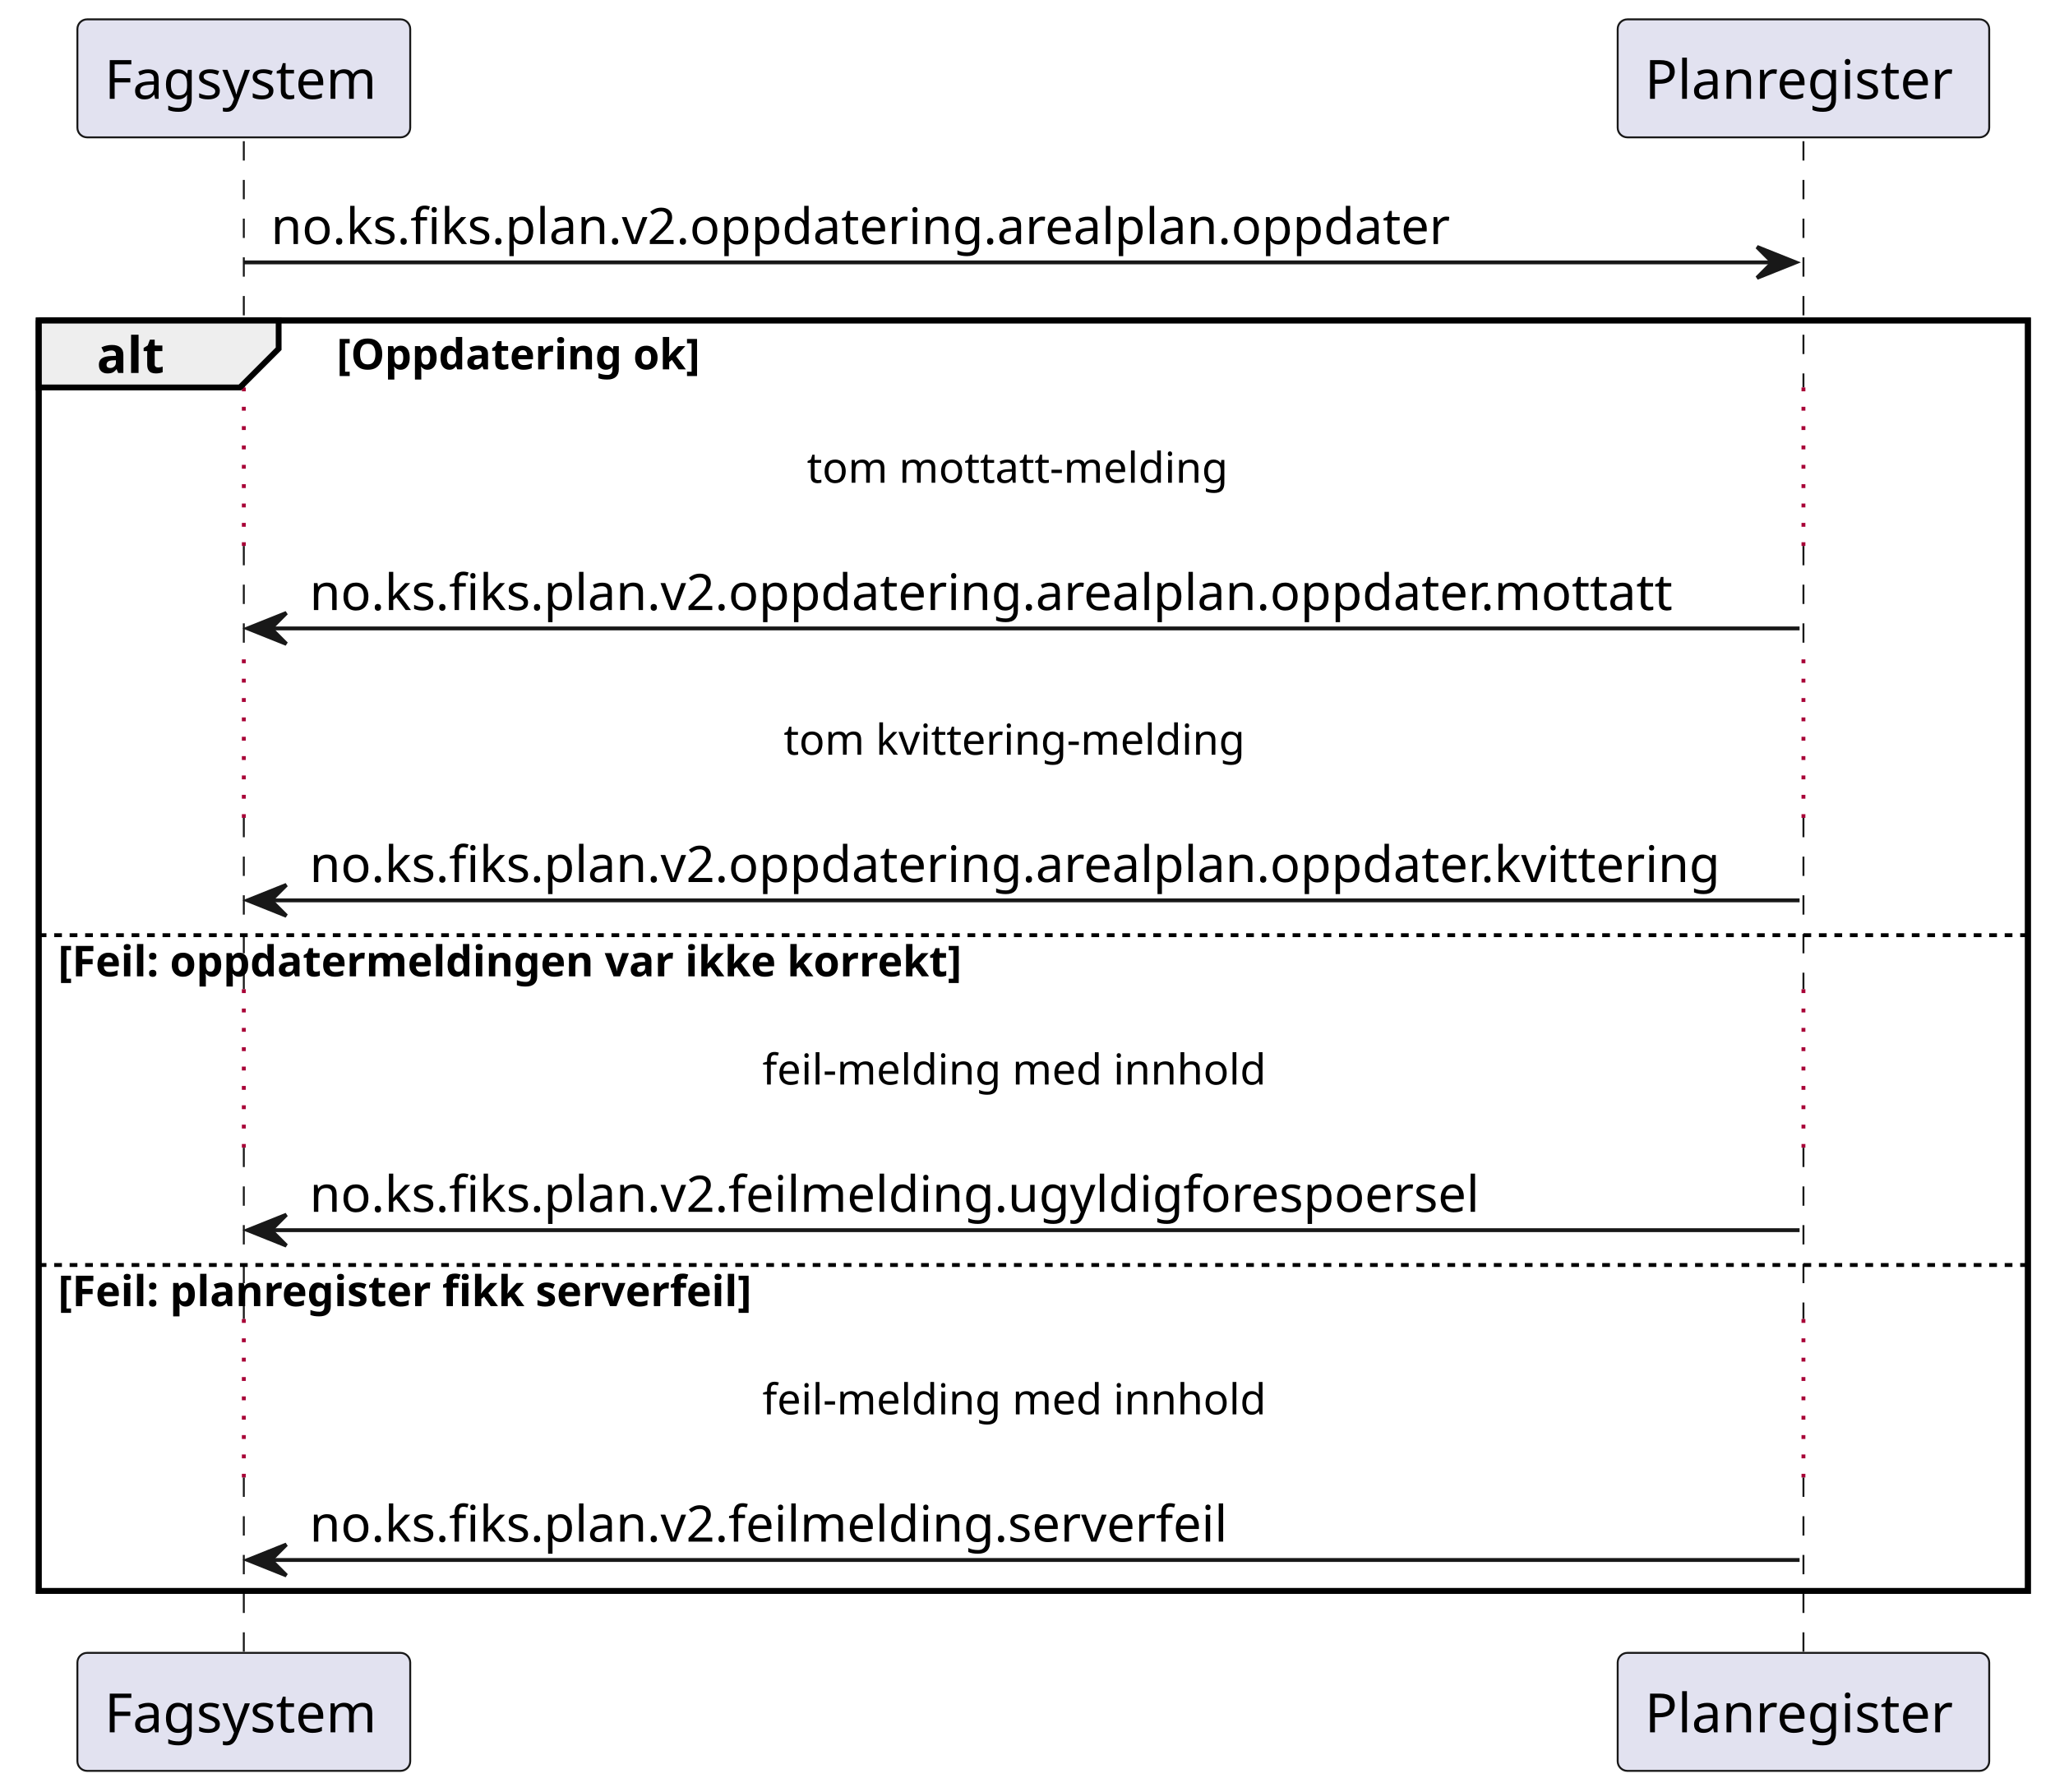
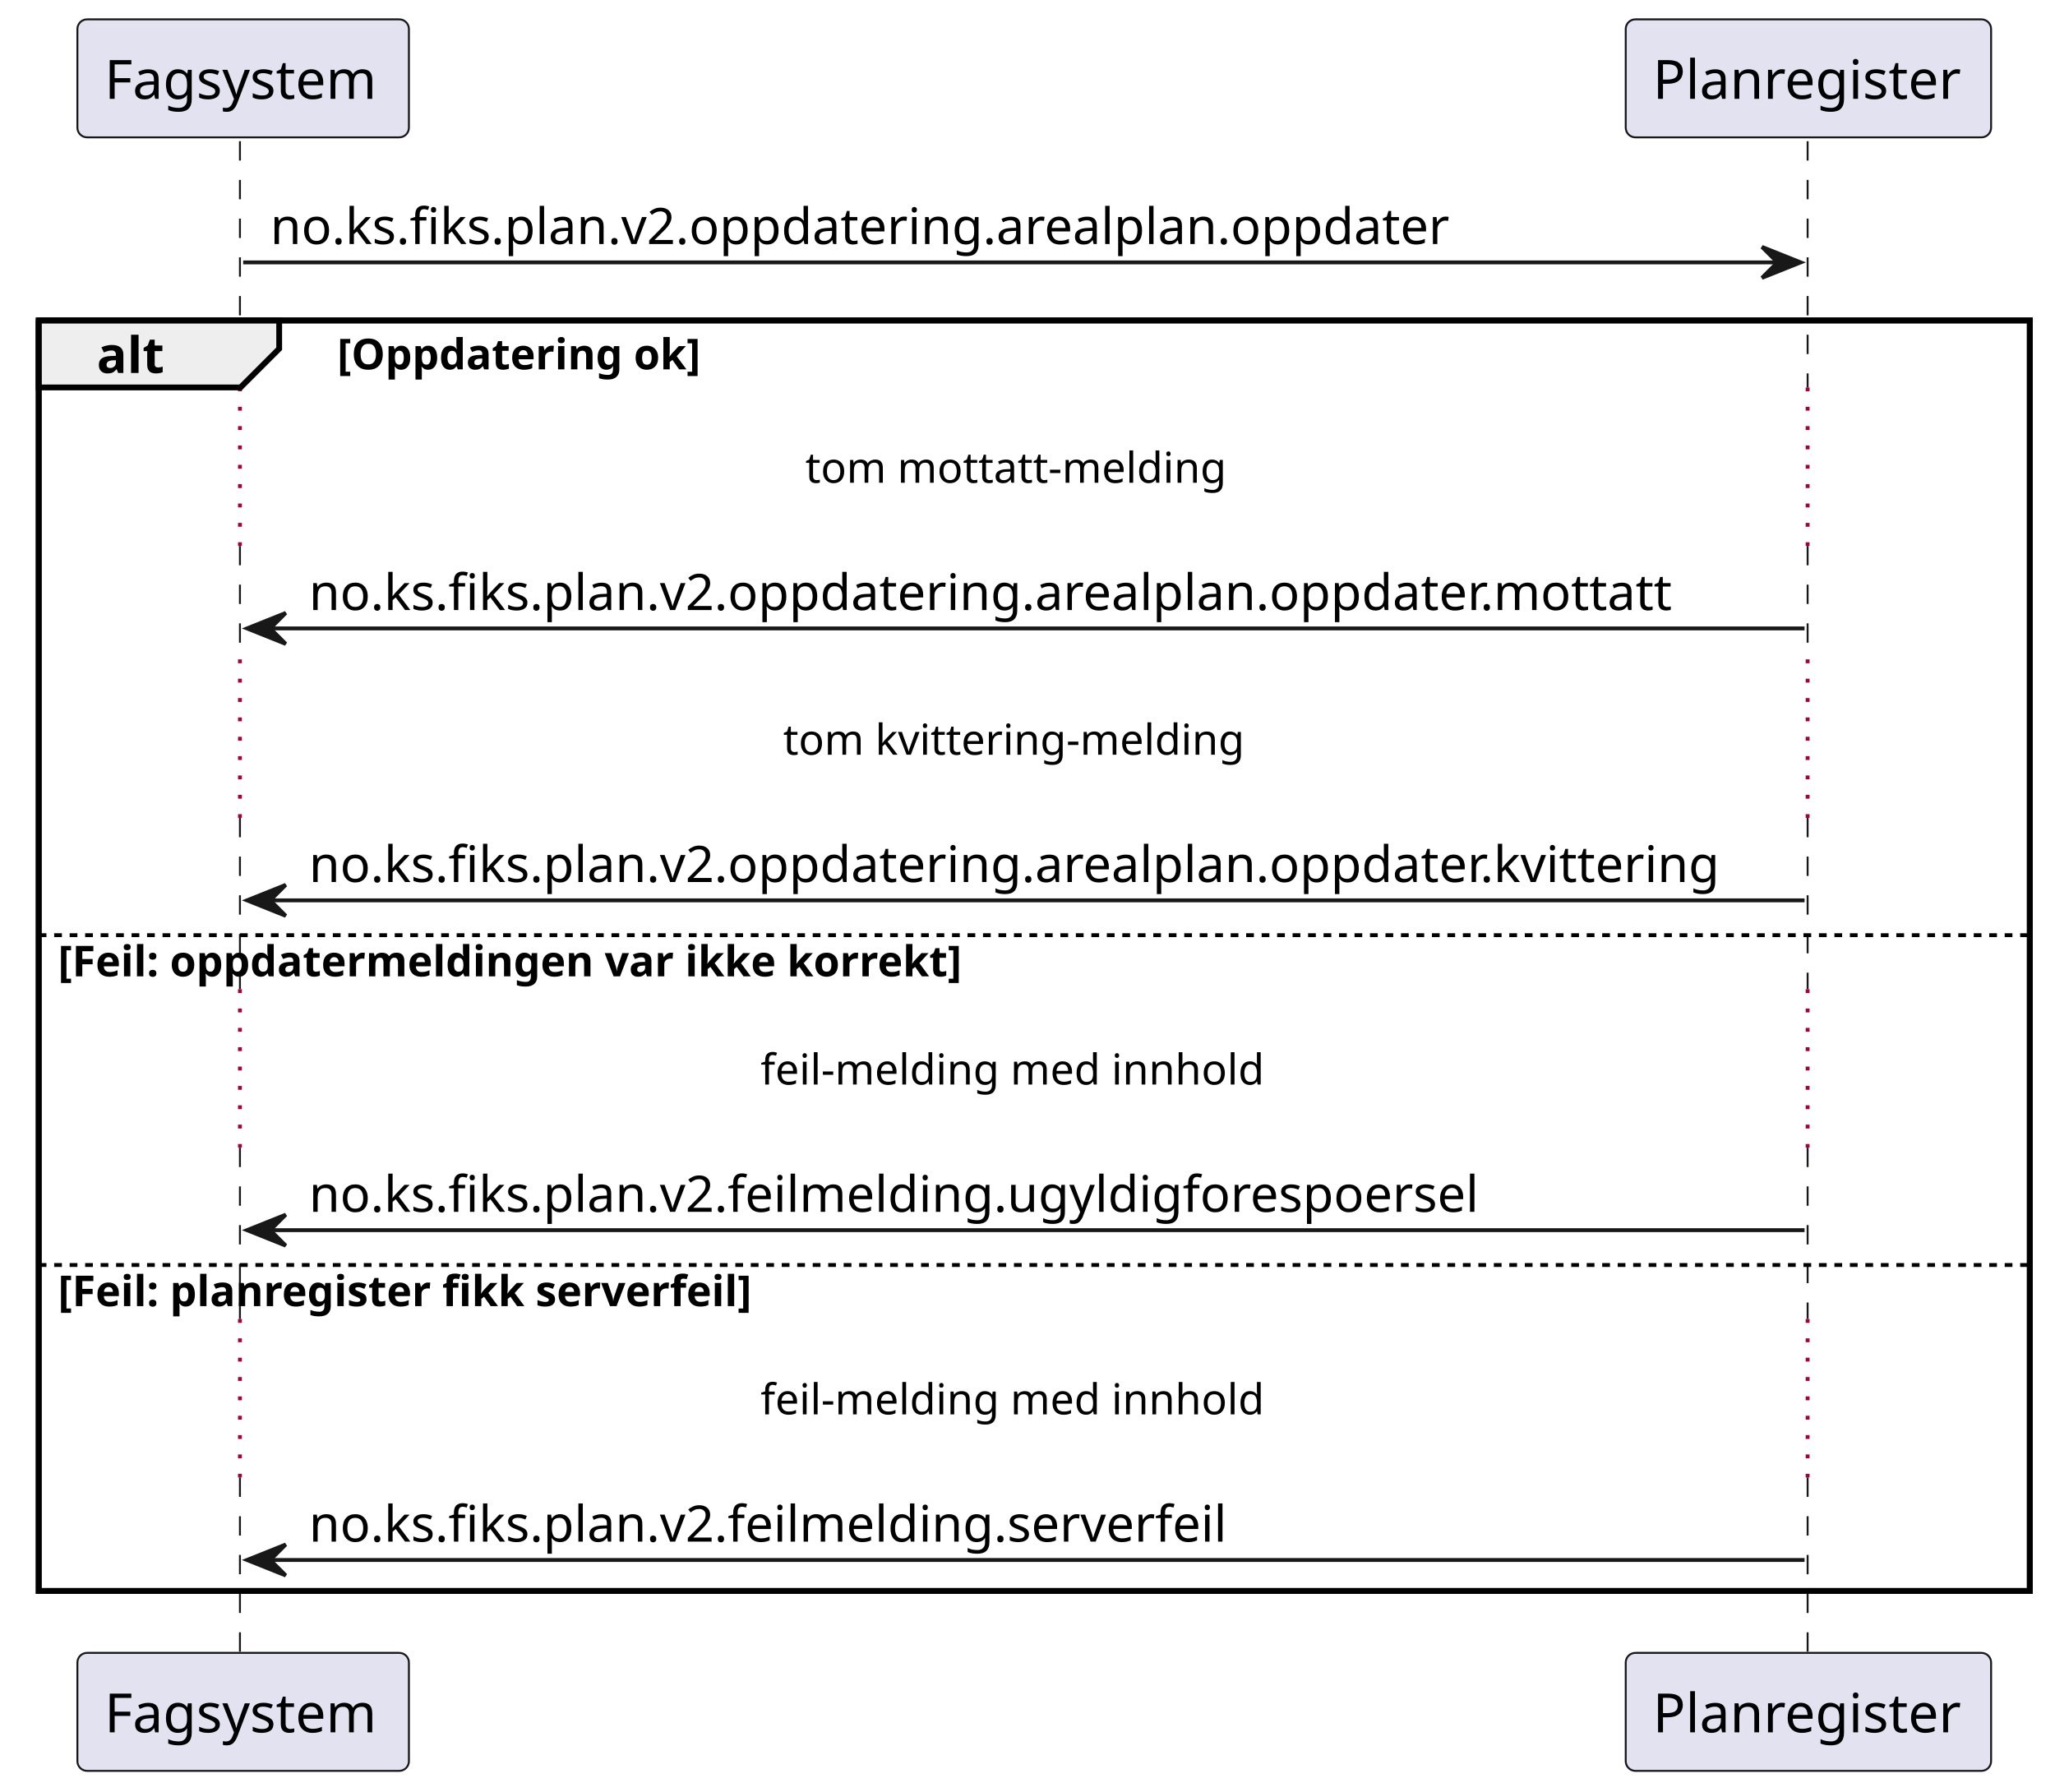
- <svg xmlns="http://www.w3.org/2000/svg" contentStyleType="text/css" height="463px" preserveAspectRatio="none" style="width:531px;height:463px;background:#FFFFFF;" version="1.1" viewBox="0 0 531 463" width="531px" zoomAndPan="magnify">
+ <svg xmlns="http://www.w3.org/2000/svg" contentStyleType="text/css" data-diagram-type="SEQUENCE" height="463px" preserveAspectRatio="none" style="width:531px;height:463px;background:#FFFFFF;" version="1.1" viewBox="0 0 531 463" width="531px" zoomAndPan="magnify">
  <defs />
  <g>
-     <rect fill="none" height="328.283" style="stroke:#000000;stroke-width:1.5;" width="514" x="10" y="82.799" />
-     <line style="stroke:#181818;stroke-width:0.5;stroke-dasharray:5.0,5.0;" x1="63" x2="63" y1="36.488" y2="100.109" />
-     <line style="stroke:#A80036;stroke-width:1.0;stroke-dasharray:1.0,4.0;" x1="63" x2="63" y1="100.109" y2="141.065" />
-     <line style="stroke:#181818;stroke-width:0.5;stroke-dasharray:5.0,5.0;" x1="63" x2="63" y1="141.065" y2="170.375" />
-     <line style="stroke:#A80036;stroke-width:1.0;stroke-dasharray:1.0,4.0;" x1="63" x2="63" y1="170.375" y2="211.33" />
-     <line style="stroke:#181818;stroke-width:0.5;stroke-dasharray:5.0,5.0;" x1="63" x2="63" y1="211.33" y2="255.596" />
-     <line style="stroke:#A80036;stroke-width:1.0;stroke-dasharray:1.0,4.0;" x1="63" x2="63" y1="255.596" y2="296.551" />
-     <line style="stroke:#181818;stroke-width:0.5;stroke-dasharray:5.0,5.0;" x1="63" x2="63" y1="296.551" y2="340.816" />
-     <line style="stroke:#A80036;stroke-width:1.0;stroke-dasharray:1.0,4.0;" x1="63" x2="63" y1="340.816" y2="381.772" />
-     <line style="stroke:#181818;stroke-width:0.5;stroke-dasharray:5.0,5.0;" x1="63" x2="63" y1="381.772" y2="428.082" />
-     <line style="stroke:#181818;stroke-width:0.5;stroke-dasharray:5.0,5.0;" x1="466" x2="466" y1="36.488" y2="100.109" />
-     <line style="stroke:#A80036;stroke-width:1.0;stroke-dasharray:1.0,4.0;" x1="466" x2="466" y1="100.109" y2="141.065" />
-     <line style="stroke:#181818;stroke-width:0.5;stroke-dasharray:5.0,5.0;" x1="466" x2="466" y1="141.065" y2="170.375" />
-     <line style="stroke:#A80036;stroke-width:1.0;stroke-dasharray:1.0,4.0;" x1="466" x2="466" y1="170.375" y2="211.33" />
-     <line style="stroke:#181818;stroke-width:0.5;stroke-dasharray:5.0,5.0;" x1="466" x2="466" y1="211.33" y2="255.596" />
-     <line style="stroke:#A80036;stroke-width:1.0;stroke-dasharray:1.0,4.0;" x1="466" x2="466" y1="255.596" y2="296.551" />
-     <line style="stroke:#181818;stroke-width:0.5;stroke-dasharray:5.0,5.0;" x1="466" x2="466" y1="296.551" y2="340.816" />
-     <line style="stroke:#A80036;stroke-width:1.0;stroke-dasharray:1.0,4.0;" x1="466" x2="466" y1="340.816" y2="381.772" />
-     <line style="stroke:#181818;stroke-width:0.5;stroke-dasharray:5.0,5.0;" x1="466" x2="466" y1="381.772" y2="428.082" />
-     <rect fill="#E2E2F0" height="30.488" rx="2.5" ry="2.5" style="stroke:#181818;stroke-width:0.5;" width="86" x="20" y="5" />
-     <text fill="#000000" font-family="sans-serif" font-size="14" lengthAdjust="spacing" textLength="72" x="27" y="25.535">Fagsystem</text>
-     <rect fill="#E2E2F0" height="30.488" rx="2.5" ry="2.5" style="stroke:#181818;stroke-width:0.5;" width="86" x="20" y="427.082" />
-     <text fill="#000000" font-family="sans-serif" font-size="14" lengthAdjust="spacing" textLength="72" x="27" y="447.617">Fagsystem</text>
-     <rect fill="#E2E2F0" height="30.488" rx="2.5" ry="2.5" style="stroke:#181818;stroke-width:0.5;" width="96" x="418" y="5" />
-     <text fill="#000000" font-family="sans-serif" font-size="14" lengthAdjust="spacing" textLength="82" x="425" y="25.535">Planregister</text>
-     <rect fill="#E2E2F0" height="30.488" rx="2.5" ry="2.5" style="stroke:#181818;stroke-width:0.5;" width="96" x="418" y="427.082" />
-     <text fill="#000000" font-family="sans-serif" font-size="14" lengthAdjust="spacing" textLength="82" x="425" y="447.617">Planregister</text>
-     <polygon fill="#181818" points="454,63.799,464,67.799,454,71.799,458,67.799" style="stroke:#181818;stroke-width:1.0;" />
-     <line style="stroke:#181818;stroke-width:1.0;" x1="63" x2="460" y1="67.799" y2="67.799" />
-     <text fill="#000000" font-family="sans-serif" font-size="13" lengthAdjust="spacing" textLength="314" x="70" y="63.057">no.ks.fiks.plan.v2.oppdatering.arealplan.oppdater</text>
-     <path d="M10,82.799 L72,82.799 L72,90.109 L62,100.109 L10,100.109 L10,82.799 " fill="#EEEEEE" style="stroke:#000000;stroke-width:1.5;" />
-     <rect fill="none" height="328.283" style="stroke:#000000;stroke-width:1.5;" width="514" x="10" y="82.799" />
-     <text fill="#000000" font-family="sans-serif" font-size="13" font-weight="bold" lengthAdjust="spacing" textLength="17" x="25" y="96.367">alt</text>
-     <text fill="#000000" font-family="sans-serif" font-size="11" font-weight="bold" lengthAdjust="spacing" textLength="95" x="87" y="95.434">[Oppdatering ok]</text>
-     <text fill="#000000" font-family="sans-serif" font-size="11" lengthAdjust="spacing" textLength="112" x="208.5" y="124.744">tom mottatt-melding</text>
-     <polygon fill="#181818" points="74,158.375,64,162.375,74,166.375,70,162.375" style="stroke:#181818;stroke-width:1.0;" />
-     <line style="stroke:#181818;stroke-width:1.0;" x1="68" x2="465" y1="162.375" y2="162.375" />
-     <text fill="#000000" font-family="sans-serif" font-size="13" lengthAdjust="spacing" textLength="365" x="80" y="157.633">no.ks.fiks.plan.v2.oppdatering.arealplan.oppdater.mottatt</text>
-     <text fill="#000000" font-family="sans-serif" font-size="11" lengthAdjust="spacing" textLength="124" x="202.5" y="195.01">tom kvittering-melding</text>
-     <polygon fill="#181818" points="74,228.641,64,232.641,74,236.641,70,232.641" style="stroke:#181818;stroke-width:1.0;" />
-     <line style="stroke:#181818;stroke-width:1.0;" x1="68" x2="465" y1="232.641" y2="232.641" />
-     <text fill="#000000" font-family="sans-serif" font-size="13" lengthAdjust="spacing" textLength="379" x="80" y="227.898">no.ks.fiks.plan.v2.oppdatering.arealplan.oppdater.kvittering</text>
-     <line style="stroke:#000000;stroke-width:1.0;stroke-dasharray:2.0,2.0;" x1="10" x2="524" y1="241.641" y2="241.641" />
-     <text fill="#000000" font-family="sans-serif" font-size="11" font-weight="bold" lengthAdjust="spacing" textLength="238" x="15" y="252.275">[Feil: oppdatermeldingen var ikke korrekt]</text>
-     <text fill="#000000" font-family="sans-serif" font-size="11" lengthAdjust="spacing" textLength="135" x="197" y="280.231">feil-melding med innhold</text>
-     <polygon fill="#181818" points="74,313.861,64,317.861,74,321.861,70,317.861" style="stroke:#181818;stroke-width:1.0;" />
-     <line style="stroke:#181818;stroke-width:1.0;" x1="68" x2="465" y1="317.861" y2="317.861" />
-     <text fill="#000000" font-family="sans-serif" font-size="13" lengthAdjust="spacing" textLength="317" x="80" y="313.119">no.ks.fiks.plan.v2.feilmelding.ugyldigforespoersel</text>
-     <line style="stroke:#000000;stroke-width:1.0;stroke-dasharray:2.0,2.0;" x1="10" x2="524" y1="326.861" y2="326.861" />
-     <text fill="#000000" font-family="sans-serif" font-size="11" font-weight="bold" lengthAdjust="spacing" textLength="187" x="15" y="337.496">[Feil: planregister fikk serverfeil]</text>
-     <text fill="#000000" font-family="sans-serif" font-size="11" lengthAdjust="spacing" textLength="135" x="197" y="365.451">feil-melding med innhold</text>
-     <polygon fill="#181818" points="74,399.082,64,403.082,74,407.082,70,403.082" style="stroke:#181818;stroke-width:1.0;" />
-     <line style="stroke:#181818;stroke-width:1.0;" x1="68" x2="465" y1="403.082" y2="403.082" />
-     <text fill="#000000" font-family="sans-serif" font-size="13" lengthAdjust="spacing" textLength="250" x="80" y="398.34">no.ks.fiks.plan.v2.feilmelding.serverfeil</text>
+     <rect fill="none" height="328.283" style="stroke:#000000;stroke-width:1.5;" width="514.489" x="10" y="82.799" />
+     <g>
+       <rect fill="#000000" fill-opacity="0" height="63.621" width="8" x="58.831" y="36.488" />
+       <line style="stroke:#181818;stroke-width:0.5;stroke-dasharray:5.0,5.0;" x1="62" x2="62" y1="36.488" y2="100.109" />
+     </g>
+     <line style="stroke:#A80036;stroke-width:1;stroke-dasharray:1.0,4.0;" x1="62" x2="62" y1="100.109" y2="141.065" />
+     <g>
+       <rect fill="#000000" fill-opacity="0" height="29.311" width="8" x="58.831" y="141.065" />
+       <line style="stroke:#181818;stroke-width:0.5;stroke-dasharray:5.0,5.0;" x1="62" x2="62" y1="141.065" y2="170.375" />
+     </g>
+     <line style="stroke:#A80036;stroke-width:1;stroke-dasharray:1.0,4.0;" x1="62" x2="62" y1="170.375" y2="211.33" />
+     <g>
+       <rect fill="#000000" fill-opacity="0" height="44.266" width="8" x="58.831" y="211.33" />
+       <line style="stroke:#181818;stroke-width:0.5;stroke-dasharray:5.0,5.0;" x1="62" x2="62" y1="211.33" y2="255.596" />
+     </g>
+     <line style="stroke:#A80036;stroke-width:1;stroke-dasharray:1.0,4.0;" x1="62" x2="62" y1="255.596" y2="296.551" />
+     <g>
+       <rect fill="#000000" fill-opacity="0" height="44.266" width="8" x="58.831" y="296.551" />
+       <line style="stroke:#181818;stroke-width:0.5;stroke-dasharray:5.0,5.0;" x1="62" x2="62" y1="296.551" y2="340.816" />
+     </g>
+     <line style="stroke:#A80036;stroke-width:1;stroke-dasharray:1.0,4.0;" x1="62" x2="62" y1="340.816" y2="381.772" />
+     <g>
+       <rect fill="#000000" fill-opacity="0" height="46.31" width="8" x="58.831" y="381.772" />
+       <line style="stroke:#181818;stroke-width:0.5;stroke-dasharray:5.0,5.0;" x1="62" x2="62" y1="381.772" y2="428.082" />
+     </g>
+     <g>
+       <rect fill="#000000" fill-opacity="0" height="63.621" width="8" x="463.284" y="36.488" />
+       <line style="stroke:#181818;stroke-width:0.5;stroke-dasharray:5.0,5.0;" x1="467.078" x2="467.078" y1="36.488" y2="100.109" />
+     </g>
+     <line style="stroke:#A80036;stroke-width:1;stroke-dasharray:1.0,4.0;" x1="467.078" x2="467.078" y1="100.109" y2="141.065" />
+     <g>
+       <rect fill="#000000" fill-opacity="0" height="29.311" width="8" x="463.284" y="141.065" />
+       <line style="stroke:#181818;stroke-width:0.5;stroke-dasharray:5.0,5.0;" x1="467.078" x2="467.078" y1="141.065" y2="170.375" />
+     </g>
+     <line style="stroke:#A80036;stroke-width:1;stroke-dasharray:1.0,4.0;" x1="467.078" x2="467.078" y1="170.375" y2="211.33" />
+     <g>
+       <rect fill="#000000" fill-opacity="0" height="44.266" width="8" x="463.284" y="211.33" />
+       <line style="stroke:#181818;stroke-width:0.5;stroke-dasharray:5.0,5.0;" x1="467.078" x2="467.078" y1="211.33" y2="255.596" />
+     </g>
+     <line style="stroke:#A80036;stroke-width:1;stroke-dasharray:1.0,4.0;" x1="467.078" x2="467.078" y1="255.596" y2="296.551" />
+     <g>
+       <rect fill="#000000" fill-opacity="0" height="44.266" width="8" x="463.284" y="296.551" />
+       <line style="stroke:#181818;stroke-width:0.5;stroke-dasharray:5.0,5.0;" x1="467.078" x2="467.078" y1="296.551" y2="340.816" />
+     </g>
+     <line style="stroke:#A80036;stroke-width:1;stroke-dasharray:1.0,4.0;" x1="467.078" x2="467.078" y1="340.816" y2="381.772" />
+     <g>
+       <rect fill="#000000" fill-opacity="0" height="46.31" width="8" x="463.284" y="381.772" />
+       <line style="stroke:#181818;stroke-width:0.5;stroke-dasharray:5.0,5.0;" x1="467.078" x2="467.078" y1="381.772" y2="428.082" />
+     </g>
+     <g class="participant participant-head" data-participant="Fagsystem">
+       <rect fill="#E2E2F0" height="30.488" rx="2.5" ry="2.5" style="stroke:#181818;stroke-width:0.5;" width="85.661" x="20" y="5" />
+       <text fill="#000000" font-family="sans-serif" font-size="14" lengthAdjust="spacing" textLength="71.661" x="27" y="25.535">Fagsystem</text>
+     </g>
+     <g class="participant participant-tail" data-participant="Fagsystem">
+       <rect fill="#E2E2F0" height="30.488" rx="2.5" ry="2.5" style="stroke:#181818;stroke-width:0.5;" width="85.661" x="20" y="427.082" />
+       <text fill="#000000" font-family="sans-serif" font-size="14" lengthAdjust="spacing" textLength="71.661" x="27" y="447.617">Fagsystem</text>
+     </g>
+     <g class="participant participant-head" data-participant="Planregister">
+       <rect fill="#E2E2F0" height="30.488" rx="2.5" ry="2.5" style="stroke:#181818;stroke-width:0.5;" width="94.411" x="420.078" y="5" />
+       <text fill="#000000" font-family="sans-serif" font-size="14" lengthAdjust="spacing" textLength="80.411" x="427.078" y="25.535">Planregister</text>
+     </g>
+     <g class="participant participant-tail" data-participant="Planregister">
+       <rect fill="#E2E2F0" height="30.488" rx="2.5" ry="2.5" style="stroke:#181818;stroke-width:0.5;" width="94.411" x="420.078" y="427.082" />
+       <text fill="#000000" font-family="sans-serif" font-size="14" lengthAdjust="spacing" textLength="80.411" x="427.078" y="447.617">Planregister</text>
+     </g>
+     <g class="message" data-participant-1="Fagsystem" data-participant-2="Planregister">
+       <polygon fill="#181818" points="455.284,63.799,465.284,67.799,455.284,71.799,459.284,67.799" style="stroke:#181818;stroke-width:1;" />
+       <line style="stroke:#181818;stroke-width:1;" x1="62.831" x2="461.284" y1="67.799" y2="67.799" />
+       <text fill="#000000" font-family="sans-serif" font-size="13" lengthAdjust="spacing" textLength="316.037" x="69.831" y="63.057">no.ks.fiks.plan.v2.oppdatering.arealplan.oppdater</text>
+     </g>
+     <path d="M10,82.799 L72.139,82.799 L72.139,90.109 L62.139,100.109 L10,100.109 L10,82.799" fill="#EEEEEE" style="stroke:#000000;stroke-width:1.5;" />
+     <rect fill="none" height="328.283" style="stroke:#000000;stroke-width:1.5;" width="514.489" x="10" y="82.799" />
+     <text fill="#000000" font-family="sans-serif" font-size="13" font-weight="bold" lengthAdjust="spacing" textLength="17.139" x="25" y="96.367">alt</text>
+     <text fill="#000000" font-family="sans-serif" font-size="11" font-weight="bold" lengthAdjust="spacing" textLength="97.115" x="87.139" y="95.434">[Oppdatering ok]</text>
+     <text fill="#000000" font-family="sans-serif" font-size="11" lengthAdjust="spacing" textLength="113.91" x="208.102" y="124.744">tom mottatt-melding</text>
+     <g class="message" data-participant-1="Planregister" data-participant-2="Fagsystem">
+       <polygon fill="#181818" points="73.831,158.375,63.831,162.375,73.831,166.375,69.831,162.375" style="stroke:#181818;stroke-width:1;" />
+       <line style="stroke:#181818;stroke-width:1;" x1="67.831" x2="466.284" y1="162.375" y2="162.375" />
+       <text fill="#000000" font-family="sans-serif" font-size="13" lengthAdjust="spacing" textLength="366.901" x="79.831" y="157.633">no.ks.fiks.plan.v2.oppdatering.arealplan.oppdater.mottatt</text>
+     </g>
+     <text fill="#000000" font-family="sans-serif" font-size="11" lengthAdjust="spacing" textLength="125.377" x="202.368" y="195.01">tom kvittering-melding</text>
+     <g class="message" data-participant-1="Planregister" data-participant-2="Fagsystem">
+       <polygon fill="#181818" points="73.831,228.641,63.831,232.641,73.831,236.641,69.831,232.641" style="stroke:#181818;stroke-width:1;" />
+       <line style="stroke:#181818;stroke-width:1;" x1="67.831" x2="466.284" y1="232.641" y2="232.641" />
+       <text fill="#000000" font-family="sans-serif" font-size="13" lengthAdjust="spacing" textLength="380.453" x="79.831" y="227.898">no.ks.fiks.plan.v2.oppdatering.arealplan.oppdater.kvittering</text>
+     </g>
+     <line style="stroke:#000000;stroke-width:1;stroke-dasharray:2.0,2.0;" x1="10" x2="524.489" y1="241.641" y2="241.641" />
+     <text fill="#000000" font-family="sans-serif" font-size="11" font-weight="bold" lengthAdjust="spacing" textLength="240.045" x="15" y="252.275">[Feil: oppdatermeldingen var ikke korrekt]</text>
+     <text fill="#000000" font-family="sans-serif" font-size="11" lengthAdjust="spacing" textLength="137.065" x="196.525" y="280.231">feil-melding med innhold</text>
+     <g class="message" data-participant-1="Planregister" data-participant-2="Fagsystem">
+       <polygon fill="#181818" points="73.831,313.861,63.831,317.861,73.831,321.861,69.831,317.861" style="stroke:#181818;stroke-width:1;" />
+       <line style="stroke:#181818;stroke-width:1;" x1="67.831" x2="466.284" y1="317.861" y2="317.861" />
+       <text fill="#000000" font-family="sans-serif" font-size="13" lengthAdjust="spacing" textLength="315.726" x="79.831" y="313.119">no.ks.fiks.plan.v2.feilmelding.ugyldigforespoersel</text>
+     </g>
+     <line style="stroke:#000000;stroke-width:1;stroke-dasharray:2.0,2.0;" x1="10" x2="524.489" y1="326.861" y2="326.861" />
+     <text fill="#000000" font-family="sans-serif" font-size="11" font-weight="bold" lengthAdjust="spacing" textLength="186.479" x="15" y="337.496">[Feil: planregister fikk serverfeil]</text>
+     <text fill="#000000" font-family="sans-serif" font-size="11" lengthAdjust="spacing" textLength="137.065" x="196.525" y="365.451">feil-melding med innhold</text>
+     <g class="message" data-participant-1="Planregister" data-participant-2="Fagsystem">
+       <polygon fill="#181818" points="73.831,399.082,63.831,403.082,73.831,407.082,69.831,403.082" style="stroke:#181818;stroke-width:1;" />
+       <line style="stroke:#181818;stroke-width:1;" x1="67.831" x2="466.284" y1="403.082" y2="403.082" />
+       <text fill="#000000" font-family="sans-serif" font-size="13" lengthAdjust="spacing" textLength="248.663" x="79.831" y="398.34">no.ks.fiks.plan.v2.feilmelding.serverfeil</text>
+     </g>
  </g>
</svg>
